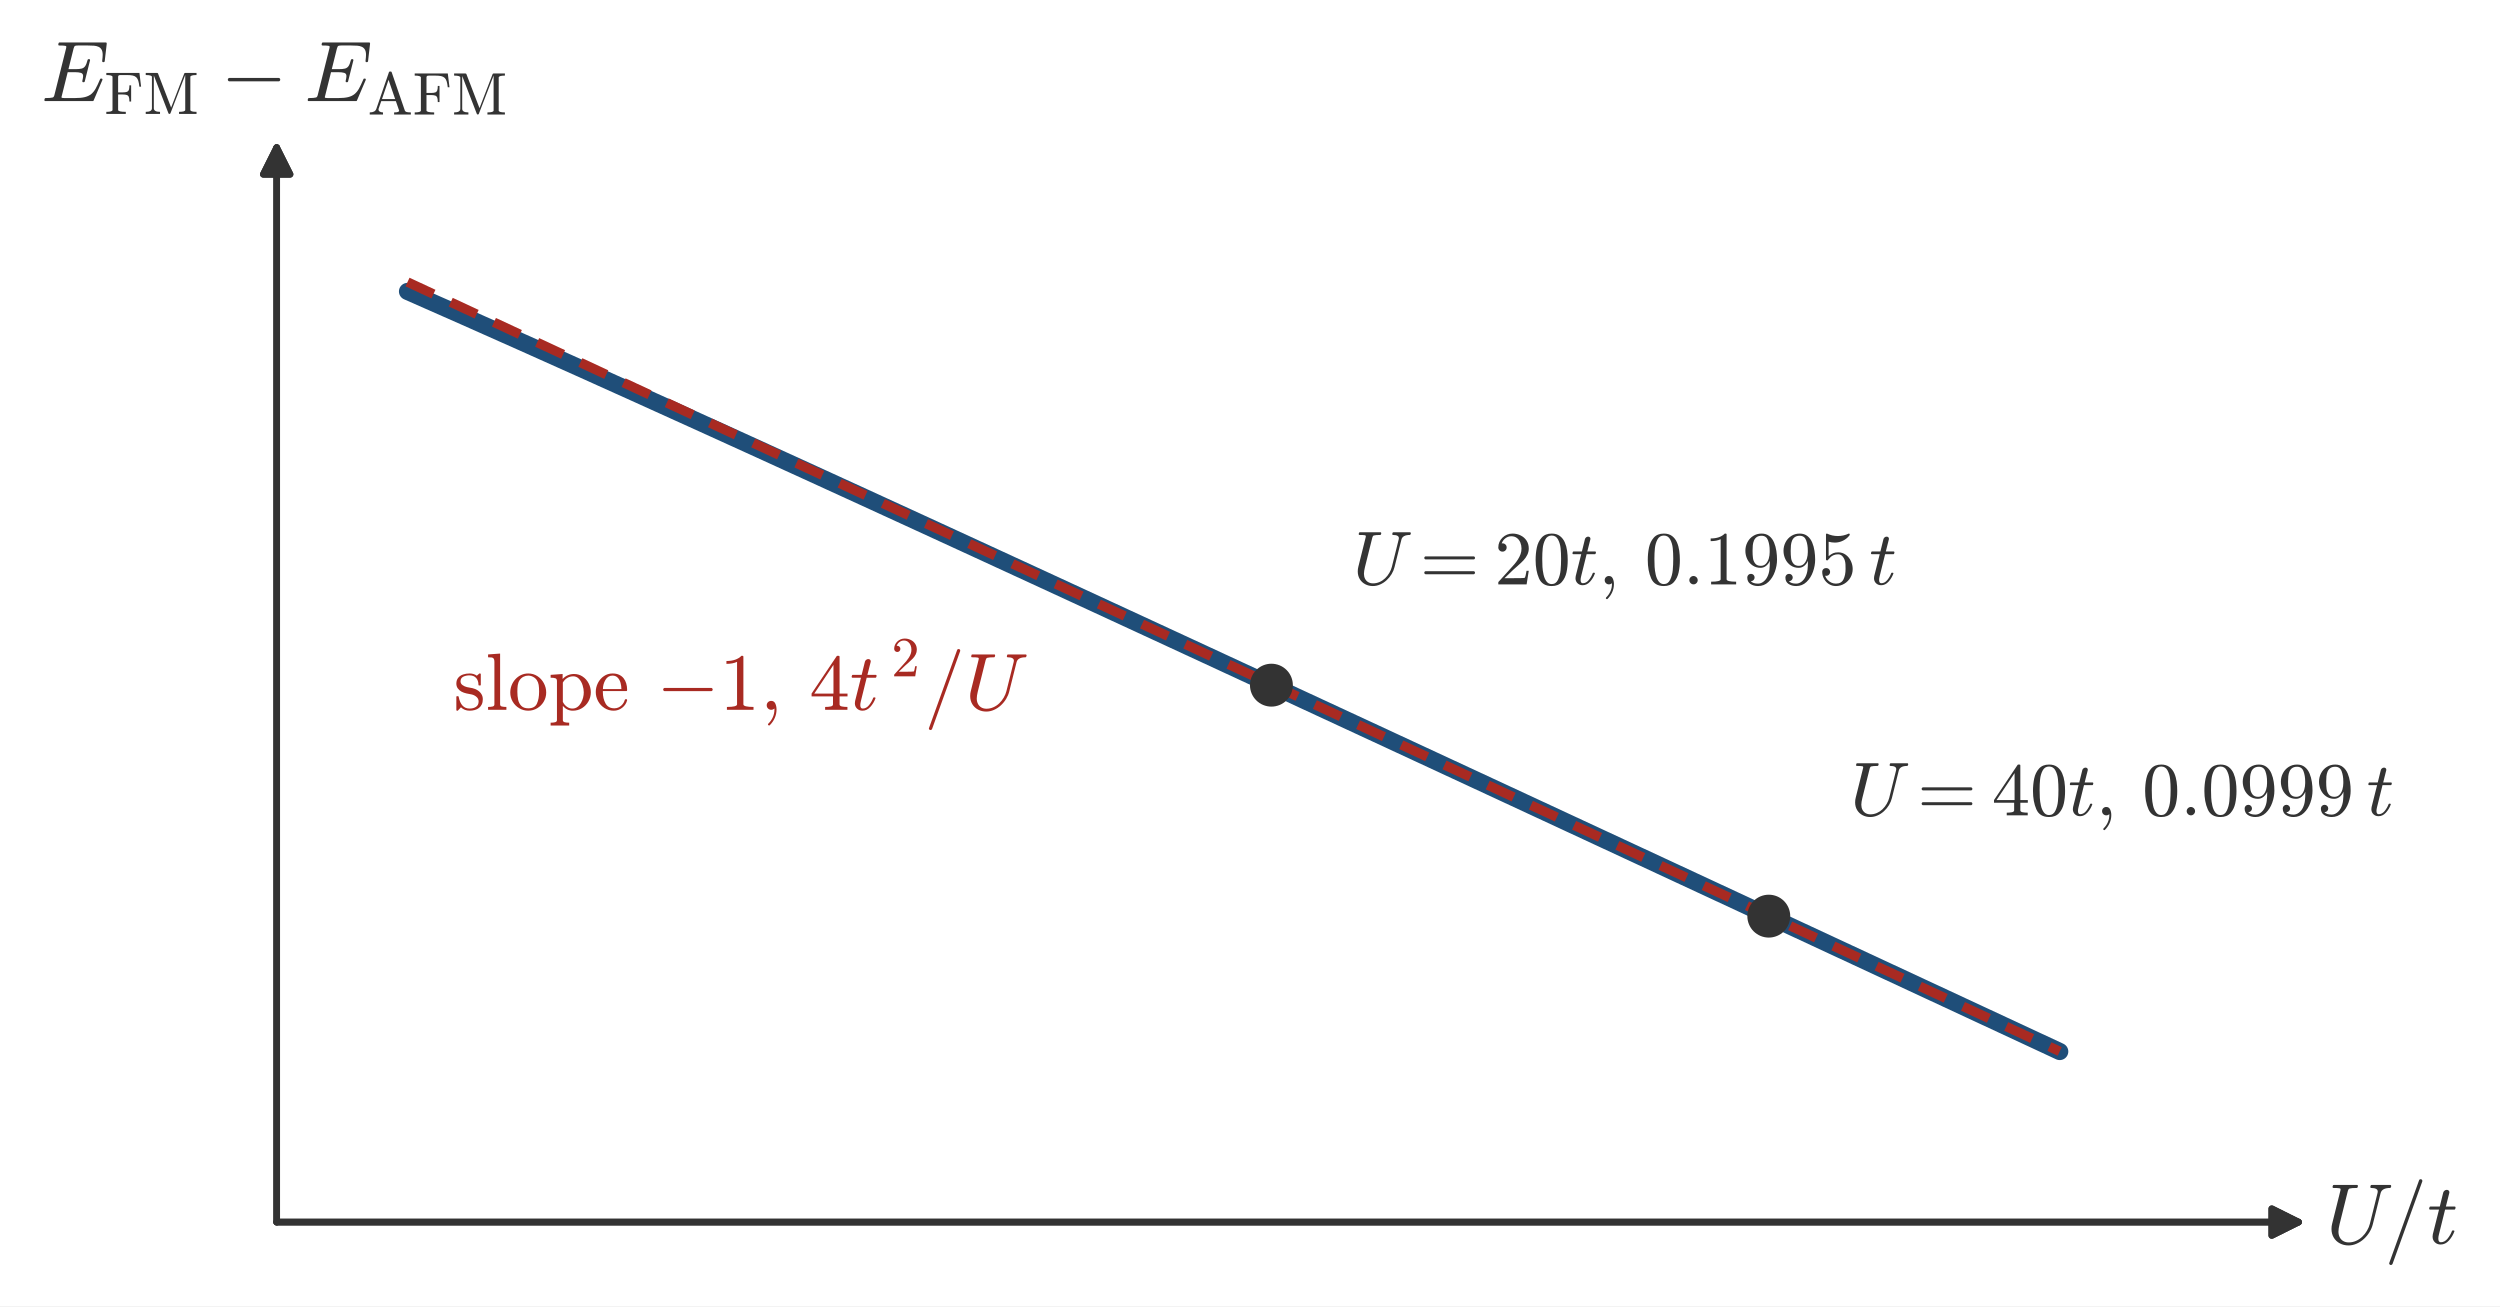
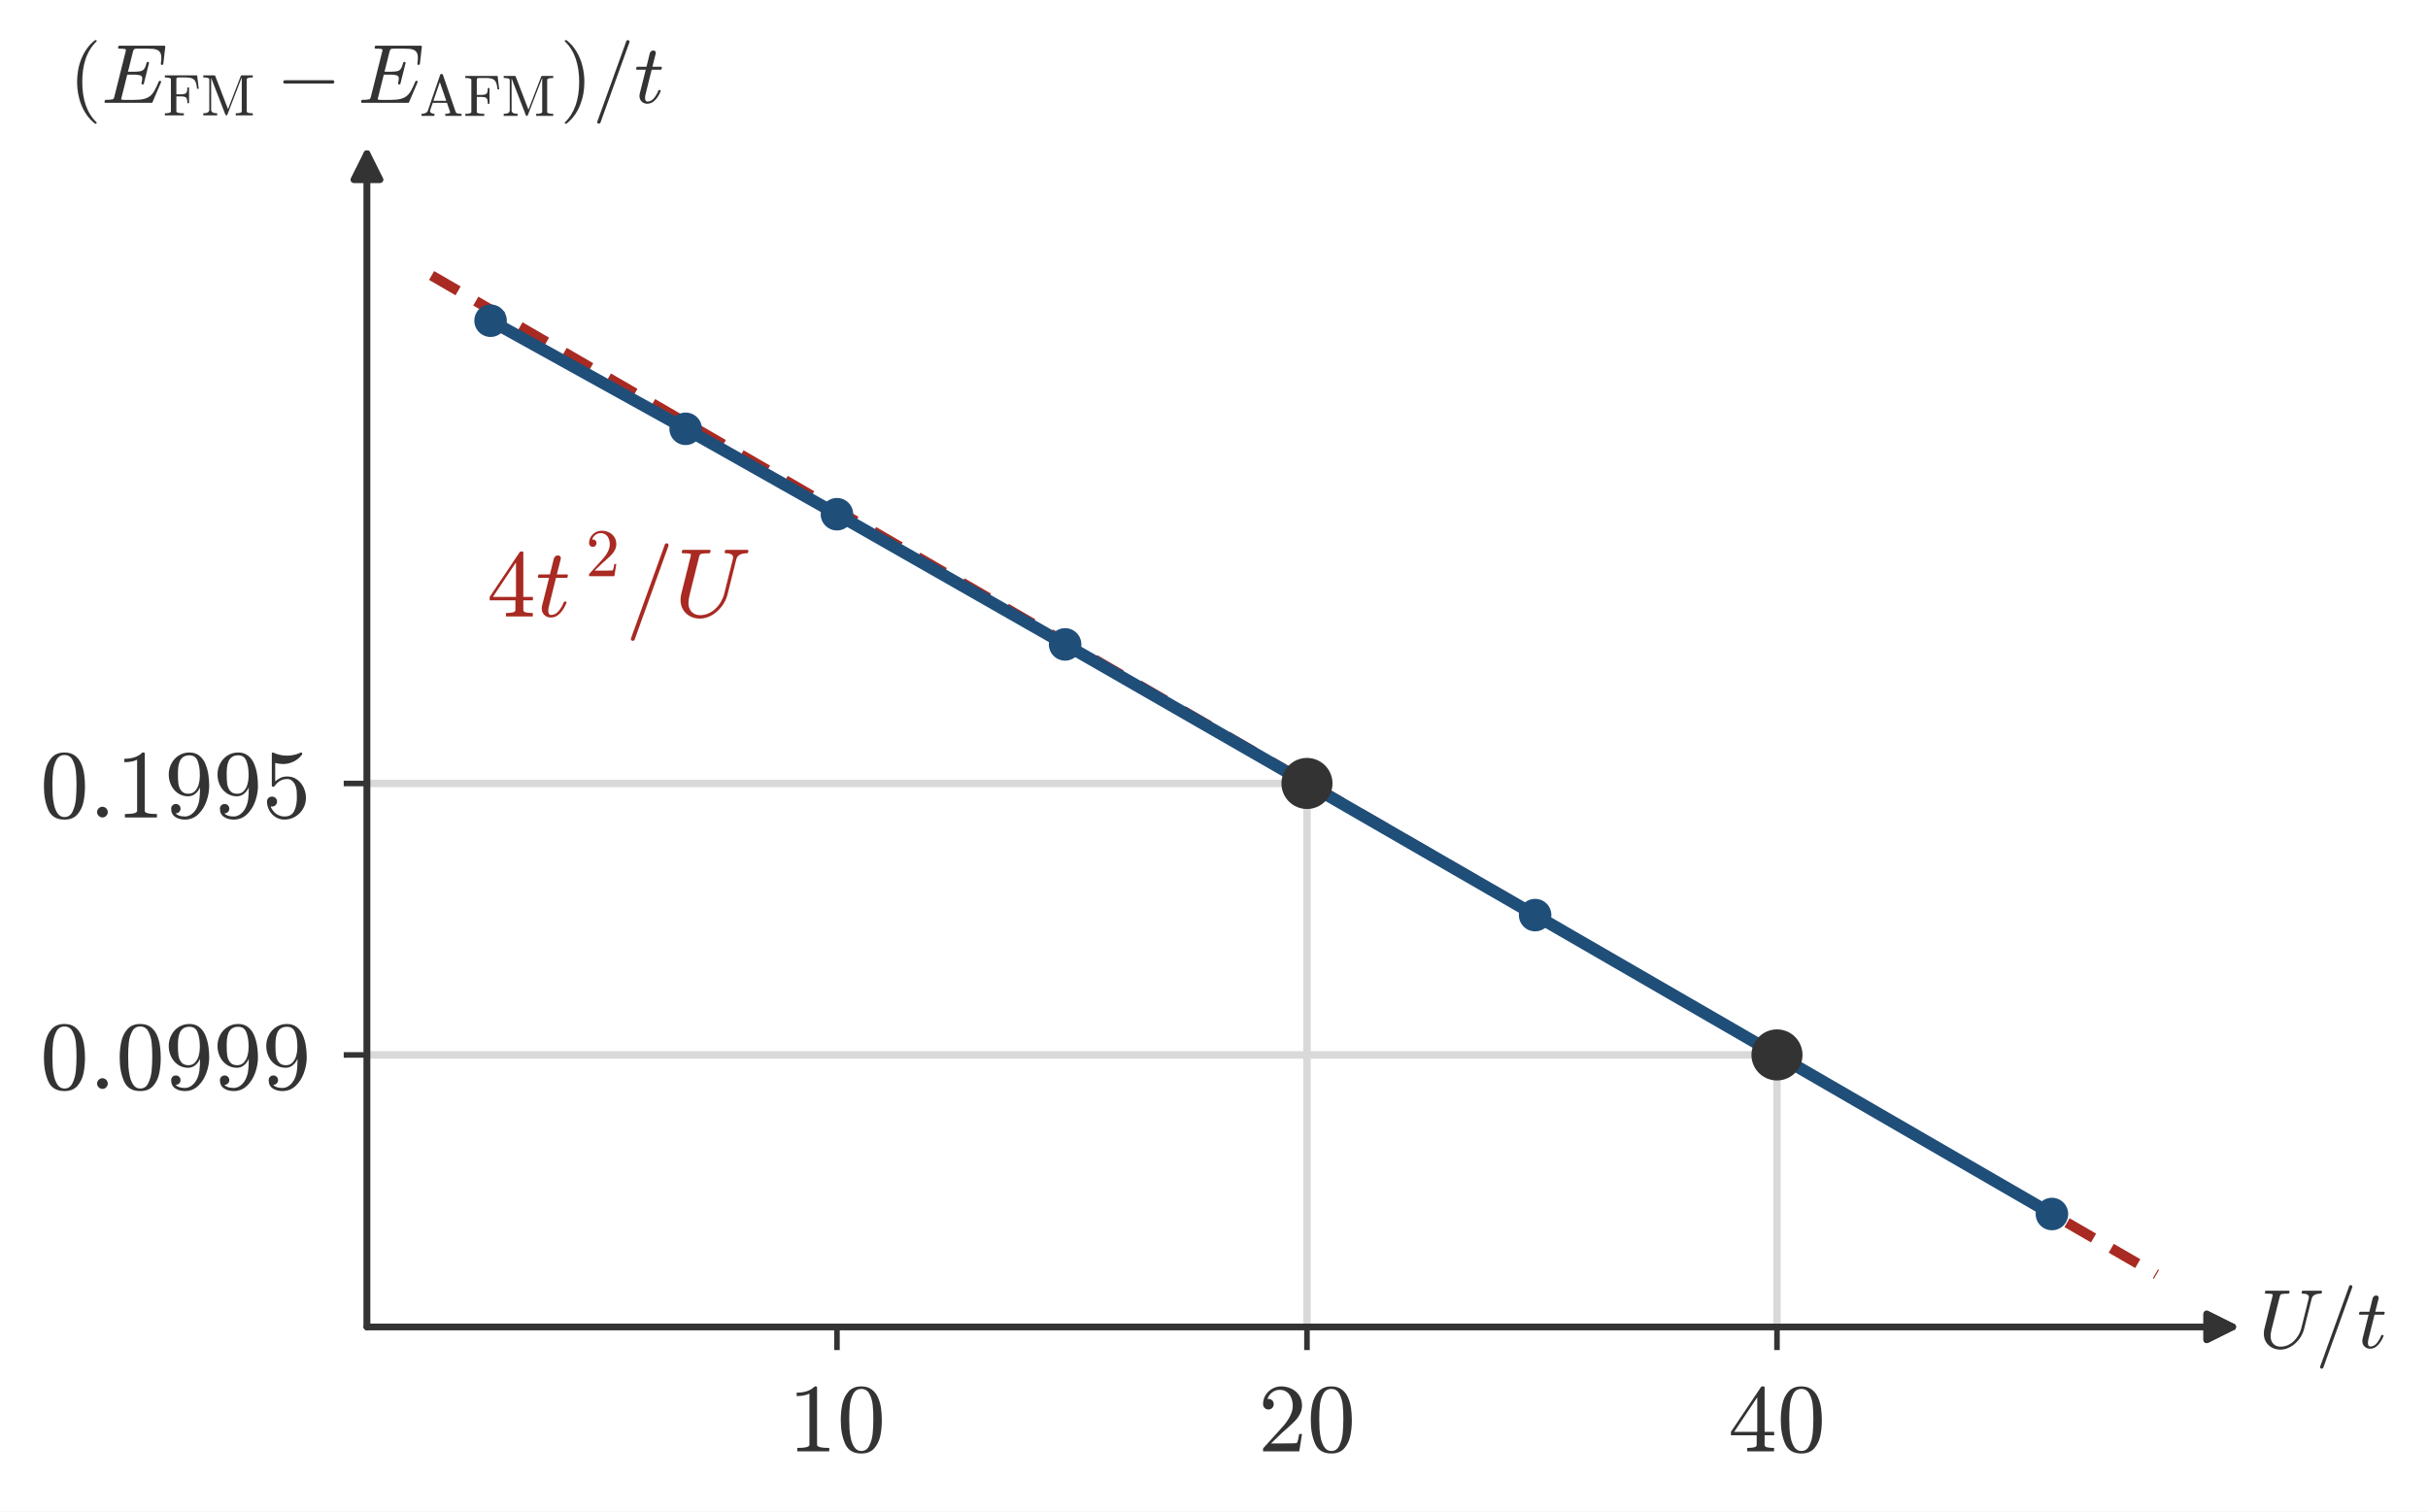
- <svg xmlns="http://www.w3.org/2000/svg" xmlns:xlink="http://www.w3.org/1999/xlink" width="262.257pt" height="137.022pt" viewBox="0 0 262.257 137.022" version="1.1">
+ <svg xmlns="http://www.w3.org/2000/svg" xmlns:xlink="http://www.w3.org/1999/xlink" width="261.428pt" height="162.771pt" viewBox="0 0 261.428 162.771" version="1.1">
  <defs>
    <style type="text/css">*{stroke-linejoin: round; stroke-linecap: butt}</style>
  </defs>
  <g id="figure_1">
    <g id="patch_1">
-       <path d="M 0 137.022  L 262.257 137.022  L 262.257 0  L 0 0  z " style="fill: #ffffff" />
+       <path d="M 0 162.771  L 261.428 162.771  L 261.428 -0  L 0 -0  z " style="fill: #ffffff" />
    </g>
    <g id="axes_1">
      <g id="patch_2">
-         <path d="M 29.025 128.202  L 237.726 128.202  L 237.726 19.068  L 29.025 19.068  z " style="fill: #ffffff" />
-       </g>
-       <g id="matplotlib.axis_1" />
-       <g id="matplotlib.axis_2" />
+         <path d="M 39.51 142.884  L 237.227 142.884  L 237.227 20.654  L 39.51 20.654  z " style="fill: #ffffff" />
+       </g>
      <g id="line2d_1">
-         <path d="M 42.749 30.573  L 48.726 33.21  L 54.702 35.869  L 60.679 38.546  L 66.655 41.239  L 72.632 43.946  L 78.609 46.663  L 84.585 49.391  L 90.562 52.126  L 96.539 54.869  L 102.515 57.618  L 108.492 60.371  L 114.468 63.129  L 120.445 65.891  L 126.422 68.656  L 132.398 71.424  L 138.375 74.194  L 144.352 76.965  L 150.328 79.739  L 156.305 82.514  L 162.281 85.29  L 168.258 88.067  L 174.235 90.845  L 180.211 93.624  L 186.188 96.403  L 192.165 99.183  L 198.141 101.963  L 204.118 104.744  L 210.094 107.525  L 216.071 110.307  " clip-path="url(#pe851c8d092)" style="fill: none; stroke: #1f4e79; stroke-width: 1.8; stroke-linecap: round" />
+         <path d="M 39.51 84.365  L 140.724 84.365  " clip-path="url(#p7334f994bd)" style="fill: none; stroke: #d9d9d9; stroke-width: 0.8; stroke-linecap: round" />
      </g>
      <g id="line2d_2">
-         <path d="M 42.749 29.587  L 48.726 32.37  L 54.702 35.154  L 60.679 37.937  L 66.655 40.72  L 72.632 43.503  L 78.609 46.286  L 84.585 49.069  L 90.562 51.852  L 96.539 54.635  L 102.515 57.418  L 108.492 60.201  L 114.468 62.984  L 120.445 65.767  L 126.422 68.551  L 132.398 71.334  L 138.375 74.117  L 144.352 76.9  L 150.328 79.683  L 156.305 82.466  L 162.281 85.249  L 168.258 88.032  L 174.235 90.815  L 180.211 93.598  L 186.188 96.381  L 192.165 99.164  L 198.141 101.948  L 204.118 104.731  L 210.094 107.514  L 216.071 110.297  " clip-path="url(#pe851c8d092)" style="fill: none; stroke-dasharray: 3,2; stroke-dashoffset: 0; stroke: #a82a22" />
+         <path d="M 140.724 142.884  L 140.724 84.365  " clip-path="url(#p7334f994bd)" style="fill: none; stroke: #d9d9d9; stroke-width: 0.8; stroke-linecap: round" />
+       </g>
+       <g id="line2d_3">
+         <path d="M 39.51 113.598  L 191.331 113.598  " clip-path="url(#p7334f994bd)" style="fill: none; stroke: #d9d9d9; stroke-width: 0.8; stroke-linecap: round" />
+       </g>
+       <g id="line2d_4">
+         <path d="M 191.331 142.884  L 191.331 113.598  " clip-path="url(#p7334f994bd)" style="fill: none; stroke: #d9d9d9; stroke-width: 0.8; stroke-linecap: round" />
+       </g>
+       <g id="matplotlib.axis_1">
+         <g id="xtick_1">
+           <g id="line2d_5">
+             <defs>
+               <path id="maeb34de381" d="M 0 0  L 0 2.5  " style="stroke: #333333; stroke-width: 0.6" />
+             </defs>
+             <g>
+               <use xlink:href="#maeb34de381" x="90.117" y="142.884" style="fill: #333333; stroke: #333333; stroke-width: 0.6" />
+             </g>
+           </g>
+           <g id="text_1">
+             <g style="fill: #333333" transform="translate(84.86713 156.287) scale(0.105 -0.105)">
+               <defs>
+                 <path id="Cmr10-64" d="M 594 0  L 594 225  Q 1394 225 1394 428  L 1394 3788  Q 1063 3628 556 3628  L 556 3853  Q 1341 3853 1741 4263  L 1831 4263  Q 1853 4263 1873 4245  Q 1894 4228 1894 4206  L 1894 428  Q 1894 225 2694 225  L 2694 0  L 594 0  z " transform="scale(0.015625)" />
+                 <path id="Cmr10-28" d="M 1600 -141  Q 816 -141 533 504  Q 250 1150 250 2041  Q 250 2597 351 3087  Q 453 3578 754 3920  Q 1056 4263 1600 4263  Q 2022 4263 2290 4056  Q 2559 3850 2700 3523  Q 2841 3197 2892 2823  Q 2944 2450 2944 2041  Q 2944 1491 2842 1011  Q 2741 531 2444 195  Q 2147 -141 1600 -141  z M 1600 25  Q 1956 25 2131 390  Q 2306 756 2347 1200  Q 2388 1644 2388 2144  Q 2388 2625 2347 3031  Q 2306 3438 2132 3767  Q 1959 4097 1600 4097  Q 1238 4097 1063 3765  Q 888 3434 847 3029  Q 806 2625 806 2144  Q 806 1788 823 1472  Q 841 1156 916 820  Q 991 484 1158 254  Q 1325 25 1600 25  z " transform="scale(0.015625)" />
+               </defs>
+               <use xlink:href="#Cmr10-64" />
+               <use xlink:href="#Cmr10-28" transform="translate(50 0)" />
+             </g>
+           </g>
+         </g>
+         <g id="xtick_2">
+           <g id="line2d_6">
+             <g>
+               <use xlink:href="#maeb34de381" x="140.724" y="142.884" style="fill: #333333; stroke: #333333; stroke-width: 0.6" />
+             </g>
+           </g>
+           <g id="text_2">
+             <g style="fill: #333333" transform="translate(135.4743 156.287) scale(0.105 -0.105)">
+               <defs>
+                 <path id="Cmr10-31" d="M 319 0  L 319 172  Q 319 188 331 206  L 1325 1306  Q 1550 1550 1690 1715  Q 1831 1881 1968 2097  Q 2106 2313 2186 2536  Q 2266 2759 2266 3009  Q 2266 3272 2169 3511  Q 2072 3750 1880 3894  Q 1688 4038 1416 4038  Q 1138 4038 916 3870  Q 694 3703 603 3438  Q 628 3444 672 3444  Q 816 3444 917 3347  Q 1019 3250 1019 3097  Q 1019 2950 917 2848  Q 816 2747 672 2747  Q 522 2747 420 2851  Q 319 2956 319 3097  Q 319 3338 409 3548  Q 500 3759 670 3923  Q 841 4088 1055 4175  Q 1269 4263 1509 4263  Q 1875 4263 2190 4108  Q 2506 3953 2690 3670  Q 2875 3388 2875 3009  Q 2875 2731 2753 2481  Q 2631 2231 2440 2026  Q 2250 1822 1953 1562  Q 1656 1303 1563 1216  L 838 519  L 1453 519  Q 1906 519 2211 526  Q 2516 534 2534 550  Q 2609 631 2688 1141  L 2875 1141  L 2694 0  L 319 0  z " transform="scale(0.015625)" />
+               </defs>
+               <use xlink:href="#Cmr10-31" />
+               <use xlink:href="#Cmr10-28" transform="translate(50 0)" />
+             </g>
+           </g>
+         </g>
+         <g id="xtick_3">
+           <g id="line2d_7">
+             <g>
+               <use xlink:href="#maeb34de381" x="191.331" y="142.884" style="fill: #333333; stroke: #333333; stroke-width: 0.6" />
+             </g>
+           </g>
+           <g id="text_3">
+             <g style="fill: #333333" transform="translate(186.0814 156.287) scale(0.105 -0.105)">
+               <defs>
+                 <path id="Cmr10-3b" d="M 178 1056  L 178 1281  L 2156 4231  Q 2178 4263 2222 4263  L 2316 4263  Q 2388 4263 2388 4191  L 2388 1281  L 3016 1281  L 3016 1056  L 2388 1056  L 2388 428  Q 2388 297 2575 261  Q 2763 225 3009 225  L 3009 0  L 1247 0  L 1247 225  Q 1494 225 1681 261  Q 1869 297 1869 428  L 1869 1056  L 178 1056  z M 391 1281  L 1906 1281  L 1906 3547  L 391 1281  z " transform="scale(0.015625)" />
+               </defs>
+               <use xlink:href="#Cmr10-3b" />
+               <use xlink:href="#Cmr10-28" transform="translate(50 0)" />
+             </g>
+           </g>
+         </g>
+       </g>
+       <g id="matplotlib.axis_2">
+         <g id="ytick_1">
+           <g id="line2d_8">
+             <defs>
+               <path id="m159ef64ad0" d="M 0 0  L -2.5 0  " style="stroke: #333333; stroke-width: 0.6" />
+             </defs>
+             <g>
+               <use xlink:href="#m159ef64ad0" x="39.51" y="113.598" style="fill: #333333; stroke: #333333; stroke-width: 0.6" />
+             </g>
+           </g>
+           <g id="text_4">
+             <g style="fill: #333333" transform="translate(4.32 117.2996) scale(0.105 -0.105)">
+               <defs>
+                 <path id="Cmmi10-33" d="M 538 353  Q 538 497 644 600  Q 750 703 891 703  Q 978 703 1062 656  Q 1147 609 1194 525  Q 1241 441 1241 353  Q 1241 213 1137 106  Q 1034 0 891 0  Q 750 0 644 106  Q 538 213 538 353  z " transform="scale(0.015625)" />
+                 <path id="Cmr10-16" d="M 722 269  Q 897 63 1331 63  Q 1575 63 1786 228  Q 1997 394 2113 634  Q 2247 906 2284 1214  Q 2322 1522 2322 1978  Q 2213 1719 2008 1553  Q 1803 1388 1538 1388  Q 1166 1388 873 1589  Q 581 1791 425 2120  Q 269 2450 269 2822  Q 269 3206 444 3539  Q 619 3872 928 4067  Q 1238 4263 1631 4263  Q 2019 4263 2280 4052  Q 2541 3841 2678 3508  Q 2816 3175 2870 2803  Q 2925 2431 2925 2069  Q 2925 1575 2744 1061  Q 2563 547 2202 203  Q 1841 -141 1331 -141  Q 953 -141 690 37  Q 428 216 428 575  Q 428 706 517 795  Q 606 884 738 884  Q 866 884 955 795  Q 1044 706 1044 575  Q 1044 450 953 359  Q 863 269 738 269  L 722 269  z M 1563 1556  Q 1825 1556 1992 1732  Q 2159 1909 2234 2171  Q 2309 2434 2309 2694  L 2309 2816  L 2309 2841  Q 2309 3322 2168 3700  Q 2028 4078 1631 4078  Q 1378 4078 1220 3967  Q 1063 3856 988 3672  Q 913 3488 892 3278  Q 872 3069 872 2822  Q 872 2459 906 2203  Q 941 1947 1094 1751  Q 1247 1556 1563 1556  z " transform="scale(0.015625)" />
+               </defs>
+               <use xlink:href="#Cmr10-28" transform="translate(0 0.390625)" />
+               <use xlink:href="#Cmmi10-33" transform="translate(50 0.390625)" />
+               <use xlink:href="#Cmr10-28" transform="translate(77.68555 0.390625)" />
+               <use xlink:href="#Cmr10-16" transform="translate(127.6855 0.390625)" />
+               <use xlink:href="#Cmr10-16" transform="translate(177.6855 0.390625)" />
+               <use xlink:href="#Cmr10-16" transform="translate(227.6855 0.390625)" />
+             </g>
+           </g>
+         </g>
+         <g id="ytick_2">
+           <g id="line2d_9">
+             <g>
+               <use xlink:href="#m159ef64ad0" x="39.51" y="84.365" style="fill: #333333; stroke: #333333; stroke-width: 0.6" />
+             </g>
+           </g>
+           <g id="text_5">
+             <g style="fill: #333333" transform="translate(4.32 88.06679) scale(0.105 -0.105)">
+               <defs>
+                 <path id="Cmr10-78" d="M 556 728  Q 622 541 758 387  Q 894 234 1080 148  Q 1266 63 1466 63  Q 1928 63 2103 422  Q 2278 781 2278 1294  Q 2278 1516 2270 1667  Q 2263 1819 2228 1959  Q 2169 2184 2020 2353  Q 1872 2522 1656 2522  Q 1441 2522 1286 2456  Q 1131 2391 1034 2303  Q 938 2216 863 2119  Q 788 2022 769 2016  L 697 2016  Q 681 2016 657 2036  Q 634 2056 634 2075  L 634 4213  Q 634 4228 654 4245  Q 675 4263 697 4263  L 716 4263  Q 1147 4056 1631 4056  Q 2106 4056 2547 4263  L 2566 4263  Q 2588 4263 2606 4247  Q 2625 4231 2625 4213  L 2625 4153  Q 2625 4122 2613 4122  Q 2394 3831 2064 3668  Q 1734 3506 1381 3506  Q 1125 3506 856 3578  L 856 2369  Q 1069 2541 1236 2614  Q 1403 2688 1663 2688  Q 2016 2688 2295 2484  Q 2575 2281 2725 1954  Q 2875 1628 2875 1288  Q 2875 903 2686 575  Q 2497 247 2172 53  Q 1847 -141 1466 -141  Q 1150 -141 886 21  Q 622 184 470 459  Q 319 734 319 1044  Q 319 1188 412 1278  Q 506 1369 647 1369  Q 788 1369 883 1276  Q 978 1184 978 1044  Q 978 906 883 811  Q 788 716 647 716  Q 625 716 597 720  Q 569 725 556 728  z " transform="scale(0.015625)" />
+               </defs>
+               <use xlink:href="#Cmr10-28" transform="translate(0 0.390625)" />
+               <use xlink:href="#Cmmi10-33" transform="translate(50 0.390625)" />
+               <use xlink:href="#Cmr10-64" transform="translate(77.68555 0.390625)" />
+               <use xlink:href="#Cmr10-16" transform="translate(127.6855 0.390625)" />
+               <use xlink:href="#Cmr10-16" transform="translate(177.6855 0.390625)" />
+               <use xlink:href="#Cmr10-78" transform="translate(227.6855 0.390625)" />
+             </g>
+           </g>
+         </g>
+       </g>
+       <g id="line2d_10">
+         <path d="M 46.469 29.665  L 48.345 30.752  L 50.221 31.838  L 52.097 32.925  L 53.973 34.012  L 55.848 35.098  L 57.724 36.185  L 59.6 37.271  L 61.476 38.358  L 63.352 39.444  L 65.228 40.531  L 67.104 41.618  L 68.98 42.704  L 70.856 43.791  L 72.732 44.877  L 74.608 45.964  L 76.484 47.051  L 78.36 48.137  L 80.236 49.224  L 82.112 50.31  L 83.988 51.397  L 85.864 52.483  L 87.74 53.57  L 89.616 54.657  L 91.492 55.743  L 93.368 56.83  L 95.244 57.916  L 97.12 59.003  L 98.996 60.09  L 100.872 61.176  L 102.748 62.263  L 104.624 63.349  L 106.5 64.436  L 108.376 65.522  L 110.252 66.609  L 112.127 67.696  L 114.003 68.782  L 115.879 69.869  L 117.755 70.955  L 119.631 72.042  L 121.507 73.129  L 123.383 74.215  L 125.259 75.302  L 127.135 76.388  L 129.011 77.475  L 130.887 78.561  L 132.763 79.648  L 134.639 80.735  L 136.515 81.821  L 138.391 82.908  L 140.267 83.994  L 142.143 85.081  L 144.019 86.167  L 145.895 87.254  L 147.771 88.341  L 149.647 89.427  L 151.523 90.514  L 153.399 91.6  L 155.275 92.687  L 157.151 93.774  L 159.027 94.86  L 160.903 95.947  L 162.779 97.033  L 164.655 98.12  L 166.531 99.206  L 168.406 100.293  L 170.282 101.38  L 172.158 102.466  L 174.034 103.553  L 175.91 104.639  L 177.786 105.726  L 179.662 106.813  L 181.538 107.899  L 183.414 108.986  L 185.29 110.072  L 187.166 111.159  L 189.042 112.245  L 190.918 113.332  L 192.794 114.419  L 194.67 115.505  L 196.546 116.592  L 198.422 117.678  L 200.298 118.765  L 202.174 119.852  L 204.05 120.938  L 205.926 122.025  L 207.802 123.111  L 209.678 124.198  L 211.554 125.284  L 213.43 126.371  L 215.306 127.458  L 217.182 128.544  L 219.058 129.631  L 220.934 130.717  L 222.809 131.804  L 224.685 132.891  L 226.561 133.977  L 228.437 135.064  L 230.313 136.15  L 232.189 137.237  " clip-path="url(#p7334f994bd)" style="fill: none; stroke-dasharray: 3.3,2.2; stroke-dashoffset: 0; stroke: #a82a22; stroke-width: 1.1" />
+       </g>
+       <g id="line2d_11">
+         <path d="M 52.821 34.534  L 73.825 46.176  L 90.117 55.372  L 114.683 69.392  L 140.724 84.365  L 165.29 98.542  L 191.331 113.598  L 220.935 130.73  " clip-path="url(#p7334f994bd)" style="fill: none; stroke: #1f4e79; stroke-width: 1.3; stroke-linecap: round" />
+       </g>
+       <g id="line2d_12">
+         <defs>
+           <path id="maf2430b19f" d="M 0 1.75  C 0.464 1.75 0.909 1.566 1.237 1.237  C 1.566 0.909 1.75 0.464 1.75 0  C 1.75 -0.464 1.566 -0.909 1.237 -1.237  C 0.909 -1.566 0.464 -1.75 0 -1.75  C -0.464 -1.75 -0.909 -1.566 -1.237 -1.237  C -1.566 -0.909 -1.75 -0.464 -1.75 0  C -1.75 0.464 -1.566 0.909 -1.237 1.237  C -0.909 1.566 -0.464 1.75 0 1.75  z " />
+         </defs>
+         <g clip-path="url(#p7334f994bd)">
+           <use xlink:href="#maf2430b19f" x="52.821" y="34.534" style="fill: #1f4e79" />
+           <use xlink:href="#maf2430b19f" x="73.825" y="46.176" style="fill: #1f4e79" />
+           <use xlink:href="#maf2430b19f" x="90.117" y="55.372" style="fill: #1f4e79" />
+           <use xlink:href="#maf2430b19f" x="114.683" y="69.392" style="fill: #1f4e79" />
+           <use xlink:href="#maf2430b19f" x="140.724" y="84.365" style="fill: #1f4e79" />
+           <use xlink:href="#maf2430b19f" x="165.29" y="98.542" style="fill: #1f4e79" />
+           <use xlink:href="#maf2430b19f" x="191.331" y="113.598" style="fill: #1f4e79" />
+           <use xlink:href="#maf2430b19f" x="220.935" y="130.73" style="fill: #1f4e79" />
+         </g>
      </g>
      <g id="patch_3">
-         <path d="M 29.025 128.202  Q 135.462 128.202 241.117 128.202  " style="fill: none; stroke: #333333; stroke-width: 0.7; stroke-linecap: round" />
-         <path d="M 238.317 126.802  L 241.117 128.202  L 238.317 129.602  z " style="fill: #333333; stroke: #333333; stroke-width: 0.7; stroke-linecap: round" />
+         <path d="M 39.51 142.884  Q 140.345 142.884 240.398 142.884  " style="fill: none; stroke: #333333; stroke-width: 0.7; stroke-linecap: round" />
+         <path d="M 237.598 141.484  L 240.398 142.884  L 237.598 144.284  z " style="fill: #333333; stroke: #333333; stroke-width: 0.7; stroke-linecap: round" />
      </g>
      <g id="patch_4">
-         <path d="M 29.025 128.202  Q 29.025 71.452 29.025 15.485  " style="fill: none; stroke: #333333; stroke-width: 0.7; stroke-linecap: round" />
-         <path d="M 27.625 18.285  L 29.025 15.485  L 30.425 18.285  z " style="fill: #333333; stroke: #333333; stroke-width: 0.7; stroke-linecap: round" />
-       </g>
-       <g id="text_1">
-         <g style="fill: #333333" transform="translate(141.906 61.3572) scale(0.08 -0.08)">
+         <path d="M 39.51 142.884  Q 39.51 79.324 39.51 16.547  " style="fill: none; stroke: #333333; stroke-width: 0.7; stroke-linecap: round" />
+         <path d="M 38.11 19.347  L 39.51 16.547  L 40.91 19.347  z " style="fill: #333333; stroke: #333333; stroke-width: 0.7; stroke-linecap: round" />
+       </g>
+       <g id="text_6">
+         <g style="fill: #a82a22" transform="translate(52.43033 66.38959) scale(0.105 -0.105)">
          <defs>
+             <path id="Cmmi10-30" d="M 397 519  Q 397 613 416 697  L 878 2534  L 206 2534  Q 141 2534 141 2619  Q 166 2759 225 2759  L 934 2759  L 1191 3803  Q 1216 3888 1291 3947  Q 1366 4006 1459 4006  Q 1541 4006 1595 3957  Q 1650 3909 1650 3828  Q 1650 3809 1648 3798  Q 1647 3788 1644 3775  L 1388 2759  L 2047 2759  Q 2113 2759 2113 2675  Q 2109 2659 2100 2621  Q 2091 2584 2075 2559  Q 2059 2534 2028 2534  L 1331 2534  L 872 684  Q 825 503 825 372  Q 825 97 1013 97  Q 1294 97 1511 361  Q 1728 625 1844 941  Q 1869 978 1894 978  L 1972 978  Q 1997 978 2012 961  Q 2028 944 2028 922  Q 2028 909 2022 903  Q 1881 516 1612 222  Q 1344 -72 997 -72  Q 744 -72 570 93  Q 397 259 397 519  z " transform="scale(0.015625)" />
+             <path id="Cmmi10-62" d="M 359 -1472  Q 359 -1453 366 -1447  L 2591 4722  Q 2603 4759 2634 4779  Q 2666 4800 2706 4800  Q 2763 4800 2798 4765  Q 2834 4731 2834 4672  L 2834 4647  L 609 -1522  Q 572 -1600 488 -1600  Q 434 -1600 396 -1562  Q 359 -1525 359 -1472  z " transform="scale(0.015625)" />
            <path id="Cmmi10-4a" d="M 941 891  Q 941 656 1033 472  Q 1125 288 1300 186  Q 1475 84 1709 84  Q 1984 84 2245 196  Q 2506 309 2715 509  Q 2925 709 3073 965  Q 3222 1222 3284 1472  L 3859 3781  Q 3872 3850 3872 3878  Q 3872 4147 3378 4147  Q 3316 4147 3316 4231  Q 3338 4313 3350 4342  Q 3363 4372 3425 4372  L 4813 4372  Q 4841 4372 4859 4344  Q 4878 4316 4878 4288  Q 4878 4284 4865 4239  Q 4853 4194 4836 4170  Q 4819 4147 4794 4147  Q 4181 4147 4084 3756  L 3506 1447  Q 3434 1147 3264 864  Q 3094 581 2845 351  Q 2597 122 2298 -9  Q 2000 -141 1691 -141  Q 1338 -141 1045 14  Q 753 169 587 447  Q 422 725 422 1088  Q 422 1297 469 1472  L 1088 3956  Q 1100 4019 1100 4044  Q 1100 4113 1025 4122  Q 903 4147 563 4147  Q 500 4147 500 4231  Q 522 4313 534 4342  Q 547 4372 609 4372  L 2328 4372  Q 2394 4372 2394 4288  Q 2391 4272 2381 4234  Q 2372 4197 2356 4172  Q 2341 4147 2309 4147  Q 1919 4147 1766 4103  Q 1681 4072 1644 3928  L 1025 1447  Q 941 1109 941 891  z " transform="scale(0.015625)" />
-             <path id="Cmr10-29" d="M 481 850  Q 428 850 393 890  Q 359 931 359 978  Q 359 1031 393 1068  Q 428 1106 481 1106  L 4500 1106  Q 4547 1106 4581 1068  Q 4616 1031 4616 978  Q 4616 931 4581 890  Q 4547 850 4500 850  L 481 850  z M 481 2094  Q 428 2094 393 2131  Q 359 2169 359 2222  Q 359 2269 393 2309  Q 428 2350 481 2350  L 4500 2350  Q 4547 2350 4581 2309  Q 4616 2269 4616 2222  Q 4616 2169 4581 2131  Q 4547 2094 4500 2094  L 481 2094  z " transform="scale(0.015625)" />
-             <path id="Cmr10-31" d="M 319 0  L 319 172  Q 319 188 331 206  L 1325 1306  Q 1550 1550 1690 1715  Q 1831 1881 1968 2097  Q 2106 2313 2186 2536  Q 2266 2759 2266 3009  Q 2266 3272 2169 3511  Q 2072 3750 1880 3894  Q 1688 4038 1416 4038  Q 1138 4038 916 3870  Q 694 3703 603 3438  Q 628 3444 672 3444  Q 816 3444 917 3347  Q 1019 3250 1019 3097  Q 1019 2950 917 2848  Q 816 2747 672 2747  Q 522 2747 420 2851  Q 319 2956 319 3097  Q 319 3338 409 3548  Q 500 3759 670 3923  Q 841 4088 1055 4175  Q 1269 4263 1509 4263  Q 1875 4263 2190 4108  Q 2506 3953 2690 3670  Q 2875 3388 2875 3009  Q 2875 2731 2753 2481  Q 2631 2231 2440 2026  Q 2250 1822 1953 1562  Q 1656 1303 1563 1216  L 838 519  L 1453 519  Q 1906 519 2211 526  Q 2516 534 2534 550  Q 2609 631 2688 1141  L 2875 1141  L 2694 0  L 319 0  z " transform="scale(0.015625)" />
-             <path id="Cmr10-28" d="M 1600 -141  Q 816 -141 533 504  Q 250 1150 250 2041  Q 250 2597 351 3087  Q 453 3578 754 3920  Q 1056 4263 1600 4263  Q 2022 4263 2290 4056  Q 2559 3850 2700 3523  Q 2841 3197 2892 2823  Q 2944 2450 2944 2041  Q 2944 1491 2842 1011  Q 2741 531 2444 195  Q 2147 -141 1600 -141  z M 1600 25  Q 1956 25 2131 390  Q 2306 756 2347 1200  Q 2388 1644 2388 2144  Q 2388 2625 2347 3031  Q 2306 3438 2132 3767  Q 1959 4097 1600 4097  Q 1238 4097 1063 3765  Q 888 3434 847 3029  Q 806 2625 806 2144  Q 806 1788 823 1472  Q 841 1156 916 820  Q 991 484 1158 254  Q 1325 25 1600 25  z " transform="scale(0.015625)" />
-             <path id="Cmmi10-30" d="M 397 519  Q 397 613 416 697  L 878 2534  L 206 2534  Q 141 2534 141 2619  Q 166 2759 225 2759  L 934 2759  L 1191 3803  Q 1216 3888 1291 3947  Q 1366 4006 1459 4006  Q 1541 4006 1595 3957  Q 1650 3909 1650 3828  Q 1650 3809 1648 3798  Q 1647 3788 1644 3775  L 1388 2759  L 2047 2759  Q 2113 2759 2113 2675  Q 2109 2659 2100 2621  Q 2091 2584 2075 2559  Q 2059 2534 2028 2534  L 1331 2534  L 872 684  Q 825 503 825 372  Q 825 97 1013 97  Q 1294 97 1511 361  Q 1728 625 1844 941  Q 1869 978 1894 978  L 1972 978  Q 1997 978 2012 961  Q 2028 944 2028 922  Q 2028 909 2022 903  Q 1881 516 1612 222  Q 1344 -72 997 -72  Q 744 -72 570 93  Q 397 259 397 519  z " transform="scale(0.015625)" />
-             <path id="Cmr10-15" d="M 634 -1153  Q 634 -1125 659 -1100  Q 891 -878 1019 -587  Q 1147 -297 1147 25  L 1147 103  Q 1044 0 891 0  Q 744 0 641 103  Q 538 206 538 353  Q 538 503 641 603  Q 744 703 891 703  Q 1119 703 1216 492  Q 1313 281 1313 25  Q 1313 -331 1170 -651  Q 1028 -972 769 -1228  Q 744 -1241 728 -1241  Q 697 -1241 665 -1212  Q 634 -1184 634 -1153  z " transform="scale(0.015625)" />
-             <path id="Cmr10-53" transform="scale(0.015625)" />
-             <path id="Cmmi10-33" d="M 538 353  Q 538 497 644 600  Q 750 703 891 703  Q 978 703 1062 656  Q 1147 609 1194 525  Q 1241 441 1241 353  Q 1241 213 1137 106  Q 1034 0 891 0  Q 750 0 644 106  Q 538 213 538 353  z " transform="scale(0.015625)" />
-             <path id="Cmr10-64" d="M 594 0  L 594 225  Q 1394 225 1394 428  L 1394 3788  Q 1063 3628 556 3628  L 556 3853  Q 1341 3853 1741 4263  L 1831 4263  Q 1853 4263 1873 4245  Q 1894 4228 1894 4206  L 1894 428  Q 1894 225 2694 225  L 2694 0  L 594 0  z " transform="scale(0.015625)" />
-             <path id="Cmr10-16" d="M 722 269  Q 897 63 1331 63  Q 1575 63 1786 228  Q 1997 394 2113 634  Q 2247 906 2284 1214  Q 2322 1522 2322 1978  Q 2213 1719 2008 1553  Q 1803 1388 1538 1388  Q 1166 1388 873 1589  Q 581 1791 425 2120  Q 269 2450 269 2822  Q 269 3206 444 3539  Q 619 3872 928 4067  Q 1238 4263 1631 4263  Q 2019 4263 2280 4052  Q 2541 3841 2678 3508  Q 2816 3175 2870 2803  Q 2925 2431 2925 2069  Q 2925 1575 2744 1061  Q 2563 547 2202 203  Q 1841 -141 1331 -141  Q 953 -141 690 37  Q 428 216 428 575  Q 428 706 517 795  Q 606 884 738 884  Q 866 884 955 795  Q 1044 706 1044 575  Q 1044 450 953 359  Q 863 269 738 269  L 722 269  z M 1563 1556  Q 1825 1556 1992 1732  Q 2159 1909 2234 2171  Q 2309 2434 2309 2694  L 2309 2816  L 2309 2841  Q 2309 3322 2168 3700  Q 2028 4078 1631 4078  Q 1378 4078 1220 3967  Q 1063 3856 988 3672  Q 913 3488 892 3278  Q 872 3069 872 2822  Q 872 2459 906 2203  Q 941 1947 1094 1751  Q 1247 1556 1563 1556  z " transform="scale(0.015625)" />
-             <path id="Cmr10-78" d="M 556 728  Q 622 541 758 387  Q 894 234 1080 148  Q 1266 63 1466 63  Q 1928 63 2103 422  Q 2278 781 2278 1294  Q 2278 1516 2270 1667  Q 2263 1819 2228 1959  Q 2169 2184 2020 2353  Q 1872 2522 1656 2522  Q 1441 2522 1286 2456  Q 1131 2391 1034 2303  Q 938 2216 863 2119  Q 788 2022 769 2016  L 697 2016  Q 681 2016 657 2036  Q 634 2056 634 2075  L 634 4213  Q 634 4228 654 4245  Q 675 4263 697 4263  L 716 4263  Q 1147 4056 1631 4056  Q 2106 4056 2547 4263  L 2566 4263  Q 2588 4263 2606 4247  Q 2625 4231 2625 4213  L 2625 4153  Q 2625 4122 2613 4122  Q 2394 3831 2064 3668  Q 1734 3506 1381 3506  Q 1125 3506 856 3578  L 856 2369  Q 1069 2541 1236 2614  Q 1403 2688 1663 2688  Q 2016 2688 2295 2484  Q 2575 2281 2725 1954  Q 2875 1628 2875 1288  Q 2875 903 2686 575  Q 2497 247 2172 53  Q 1847 -141 1466 -141  Q 1150 -141 886 21  Q 622 184 470 459  Q 319 734 319 1044  Q 319 1188 412 1278  Q 506 1369 647 1369  Q 788 1369 883 1276  Q 978 1184 978 1044  Q 978 906 883 811  Q 788 716 647 716  Q 625 716 597 720  Q 569 725 556 728  z " transform="scale(0.015625)" />
          </defs>
-           <use xlink:href="#Cmmi10-4a" transform="translate(0 0.6875)" />
-           <use xlink:href="#Cmr10-29" transform="translate(88.21295 0.6875)" />
-           <use xlink:href="#Cmr10-31" transform="translate(185.8986 0.6875)" />
-           <use xlink:href="#Cmr10-28" transform="translate(235.8986 0.6875)" />
-           <use xlink:href="#Cmmi10-30" transform="translate(285.8986 0.6875)" />
-           <use xlink:href="#Cmr10-15" transform="translate(321.9825 0.6875)" />
-           <use xlink:href="#Cmr10-53" transform="translate(349.6681 0.6875)" />
-           <use xlink:href="#Cmr10-28" transform="translate(382.9689 0.6875)" />
-           <use xlink:href="#Cmmi10-33" transform="translate(432.9689 0.6875)" />
-           <use xlink:href="#Cmr10-64" transform="translate(460.6544 0.6875)" />
-           <use xlink:href="#Cmr10-16" transform="translate(510.6544 0.6875)" />
-           <use xlink:href="#Cmr10-16" transform="translate(560.6544 0.6875)" />
-           <use xlink:href="#Cmr10-78" transform="translate(610.6544 0.6875)" />
-           <use xlink:href="#Cmmi10-30" transform="translate(677.3215 0.6875)" />
-         </g>
-       </g>
-       <g id="text_2">
-         <g style="fill: #333333" transform="translate(194.0812 85.58733) scale(0.08 -0.08)">
-           <defs>
-             <path id="Cmr10-3b" d="M 178 1056  L 178 1281  L 2156 4231  Q 2178 4263 2222 4263  L 2316 4263  Q 2388 4263 2388 4191  L 2388 1281  L 3016 1281  L 3016 1056  L 2388 1056  L 2388 428  Q 2388 297 2575 261  Q 2763 225 3009 225  L 3009 0  L 1247 0  L 1247 225  Q 1494 225 1681 261  Q 1869 297 1869 428  L 1869 1056  L 178 1056  z M 391 1281  L 1906 1281  L 1906 3547  L 391 1281  z " transform="scale(0.015625)" />
-           </defs>
-           <use xlink:href="#Cmmi10-4a" transform="translate(0 0.6875)" />
-           <use xlink:href="#Cmr10-29" transform="translate(88.21295 0.6875)" />
-           <use xlink:href="#Cmr10-3b" transform="translate(185.8986 0.6875)" />
-           <use xlink:href="#Cmr10-28" transform="translate(235.8986 0.6875)" />
-           <use xlink:href="#Cmmi10-30" transform="translate(285.8986 0.6875)" />
-           <use xlink:href="#Cmr10-15" transform="translate(321.9825 0.6875)" />
-           <use xlink:href="#Cmr10-53" transform="translate(349.6681 0.6875)" />
-           <use xlink:href="#Cmr10-28" transform="translate(382.9689 0.6875)" />
-           <use xlink:href="#Cmmi10-33" transform="translate(432.9689 0.6875)" />
-           <use xlink:href="#Cmr10-28" transform="translate(460.6544 0.6875)" />
-           <use xlink:href="#Cmr10-16" transform="translate(510.6544 0.6875)" />
-           <use xlink:href="#Cmr10-16" transform="translate(560.6544 0.6875)" />
-           <use xlink:href="#Cmr10-16" transform="translate(610.6544 0.6875)" />
-           <use xlink:href="#Cmmi10-30" transform="translate(677.3215 0.6875)" />
+           <use xlink:href="#Cmr10-3b" transform="translate(0 0.084203)" />
+           <use xlink:href="#Cmmi10-30" transform="translate(50 0.084203)" />
+           <use xlink:href="#Cmr10-31" transform="translate(101.2095 41.37344) scale(0.7)" />
+           <use xlink:href="#Cmmi10-62" transform="translate(141.9299 0.084203)" />
+           <use xlink:href="#Cmmi10-4a" transform="translate(191.9299 0.084203)" />
        </g>
      </g>
      <g id="patch_5">
-         <path d="M 29.025 128.202  Q 135.462 128.202 241.117 128.202  " style="fill: none; stroke: #333333; stroke-width: 0.7; stroke-linecap: round" />
-         <path d="M 238.317 126.802  L 241.117 128.202  L 238.317 129.602  z " style="fill: #333333; stroke: #333333; stroke-width: 0.7; stroke-linecap: round" />
+         <path d="M 39.51 142.884  Q 140.345 142.884 240.398 142.884  " style="fill: none; stroke: #333333; stroke-width: 0.7; stroke-linecap: round" />
+         <path d="M 237.598 141.484  L 240.398 142.884  L 237.598 144.284  z " style="fill: #333333; stroke: #333333; stroke-width: 0.7; stroke-linecap: round" />
      </g>
      <g id="patch_6">
-         <path d="M 29.025 128.202  Q 29.025 71.452 29.025 15.485  " style="fill: none; stroke: #333333; stroke-width: 0.7; stroke-linecap: round" />
-         <path d="M 27.625 18.285  L 29.025 15.485  L 30.425 18.285  z " style="fill: #333333; stroke: #333333; stroke-width: 0.7; stroke-linecap: round" />
-       </g>
-       <g id="text_3">
-         <g style="fill: #333333" transform="translate(243.9868 130.4521) scale(0.09 -0.09)">
-           <defs>
-             <path id="Cmmi10-62" d="M 359 -1472  Q 359 -1453 366 -1447  L 2591 4722  Q 2603 4759 2634 4779  Q 2666 4800 2706 4800  Q 2763 4800 2798 4765  Q 2834 4731 2834 4672  L 2834 4647  L 609 -1522  Q 572 -1600 488 -1600  Q 434 -1600 396 -1562  Q 359 -1525 359 -1472  z " transform="scale(0.015625)" />
-           </defs>
+         <path d="M 39.51 142.884  Q 39.51 79.324 39.51 16.547  " style="fill: none; stroke: #333333; stroke-width: 0.7; stroke-linecap: round" />
+         <path d="M 38.11 19.347  L 39.51 16.547  L 40.91 19.347  z " style="fill: #333333; stroke: #333333; stroke-width: 0.7; stroke-linecap: round" />
+       </g>
+       <g id="text_7">
+         <g style="fill: #333333" transform="translate(243.158 145.1337) scale(0.09 -0.09)">
          <use xlink:href="#Cmmi10-4a" />
          <use xlink:href="#Cmmi10-62" transform="translate(68.21289 0)" />
          <use xlink:href="#Cmmi10-30" transform="translate(118.2129 0)" />
        </g>
      </g>
-       <g id="text_4">
-         <g style="fill: #333333" transform="translate(4.32 10.6657) scale(0.09 -0.09)">
+       <g id="text_8">
+         <g style="fill: #333333" transform="translate(7.425 11.07) scale(0.09 -0.09)">
          <defs>
+             <path id="Cmr10-77" d="M 1984 -1588  Q 1628 -1306 1370 -942  Q 1113 -578 948 -165  Q 784 247 703 697  Q 622 1147 622 1600  Q 622 2059 703 2509  Q 784 2959 951 3375  Q 1119 3791 1378 4153  Q 1638 4516 1984 4788  Q 1984 4800 2016 4800  L 2075 4800  Q 2094 4800 2109 4783  Q 2125 4766 2125 4744  Q 2125 4716 2113 4703  Q 1800 4397 1592 4047  Q 1384 3697 1257 3301  Q 1131 2906 1075 2482  Q 1019 2059 1019 1600  Q 1019 -434 2106 -1491  Q 2125 -1509 2125 -1544  Q 2125 -1559 2108 -1579  Q 2091 -1600 2075 -1600  L 2016 -1600  Q 1984 -1600 1984 -1588  z " transform="scale(0.015625)" />
            <path id="Cmmi10-6f" d="M 300 0  Q 238 0 238 84  Q 241 100 250 139  Q 259 178 276 201  Q 294 225 319 225  Q 709 225 863 269  Q 947 297 984 441  L 1863 3956  Q 1875 4019 1875 4044  Q 1875 4113 1797 4122  Q 1678 4147 1338 4147  Q 1275 4147 1275 4231  Q 1278 4247 1287 4286  Q 1297 4325 1314 4348  Q 1331 4372 1356 4372  L 4825 4372  Q 4891 4372 4891 4288  L 4738 2963  Q 4738 2947 4714 2926  Q 4691 2906 4672 2906  L 4616 2906  Q 4550 2906 4550 2988  Q 4588 3300 4588 3450  Q 4588 3706 4500 3848  Q 4413 3991 4267 4053  Q 4122 4116 3945 4131  Q 3769 4147 3481 4147  L 2753 4147  Q 2578 4147 2522 4117  Q 2466 4088 2419 3928  L 2034 2381  L 2534 2381  Q 2859 2381 3025 2426  Q 3191 2472 3287 2615  Q 3384 2759 3463 3072  Q 3469 3094 3486 3111  Q 3503 3128 3525 3128  L 3584 3128  Q 3647 3128 3647 3047  L 3250 1466  Q 3238 1409 3188 1409  L 3128 1409  Q 3066 1409 3066 1491  Q 3128 1747 3128 1869  Q 3128 2056 2959 2106  Q 2791 2156 2509 2156  L 1978 2156  L 1544 416  Q 1516 338 1516 275  Q 1516 225 1734 225  L 2509 225  Q 2972 225 3259 297  Q 3547 369 3736 526  Q 3925 684 4062 928  Q 4200 1172 4397 1638  Q 4409 1678 4453 1678  L 4513 1678  Q 4538 1678 4556 1656  Q 4575 1634 4575 1606  Q 4575 1594 4569 1581  L 3909 38  Q 3897 0 3859 0  L 300 0  z " transform="scale(0.015625)" />
            <path id="Cmr10-33" d="M 197 0  L 197 225  Q 856 225 856 428  L 856 3944  Q 856 4147 197 4147  L 197 4372  L 3725 4372  L 3903 2906  L 3719 2906  Q 3675 3309 3601 3542  Q 3528 3775 3387 3908  Q 3247 4041 3011 4094  Q 2775 4147 2363 4147  L 1778 4147  Q 1663 4147 1598 4137  Q 1534 4128 1493 4083  Q 1453 4038 1453 3944  L 1453 2297  L 1906 2297  Q 2234 2297 2387 2355  Q 2541 2413 2598 2566  Q 2656 2719 2656 3047  L 2841 3047  L 2841 1325  L 2656 1325  Q 2656 1653 2598 1806  Q 2541 1959 2387 2017  Q 2234 2075 1906 2075  L 1453 2075  L 1453 428  Q 1453 225 2272 225  L 2272 0  L 197 0  z " transform="scale(0.015625)" />
            <path id="Cmr10-17" d="M 225 0  L 225 225  Q 884 225 884 603  L 884 3944  Q 884 4147 225 4147  L 225 4372  L 1434 4372  Q 1513 4372 1538 4300  L 2931 678  L 4325 4300  Q 4350 4372 4428 4372  L 5638 4372  L 5638 4147  Q 4978 4147 4978 3944  L 4978 428  Q 4978 225 5638 225  L 5638 0  L 3775 0  L 3775 225  Q 4434 225 4434 428  L 4434 4153  L 2859 72  Q 2831 0 2753 0  Q 2672 0 2644 72  L 1088 4103  L 1088 603  Q 1088 225 1747 225  L 1747 0  L 225 0  z " transform="scale(0.015625)" />
            <path id="Cmsy10-11" d="M 653 1472  Q 600 1472 565 1512  Q 531 1553 531 1600  Q 531 1647 565 1687  Q 600 1728 653 1728  L 4325 1728  Q 4375 1728 4408 1687  Q 4441 1647 4441 1600  Q 4441 1553 4408 1512  Q 4375 1472 4325 1472  L 653 1472  z " transform="scale(0.015625)" />
            <path id="Cmr10-56" d="M 206 0  L 206 225  Q 778 225 909 603  L 2253 4513  Q 2272 4581 2356 4581  L 2438 4581  Q 2522 4581 2541 4513  L 3944 428  Q 4003 294 4170 259  Q 4338 225 4588 225  L 4588 0  L 2803 0  L 2803 225  Q 3334 225 3334 397  L 3334 428  L 2988 1428  L 1434 1428  L 1147 603  Q 1141 581 1141 538  Q 1141 378 1292 301  Q 1444 225 1619 225  L 1619 0  L 206 0  z M 1509 1650  L 2913 1650  L 2209 3694  L 1509 1650  z " transform="scale(0.015625)" />
+             <path id="Cmr10-44" d="M 416 -1600  Q 359 -1600 359 -1544  Q 359 -1516 372 -1503  Q 1466 -434 1466 1600  Q 1466 3634 384 4691  Q 359 4706 359 4744  Q 359 4766 376 4783  Q 394 4800 416 4800  L 475 4800  Q 494 4800 506 4788  Q 966 4425 1272 3906  Q 1578 3388 1720 2800  Q 1863 2213 1863 1600  Q 1863 1147 1786 708  Q 1709 269 1542 -157  Q 1375 -584 1119 -945  Q 863 -1306 506 -1588  Q 494 -1600 475 -1600  L 416 -1600  z " transform="scale(0.015625)" />
          </defs>
-           <use xlink:href="#Cmmi10-6f" transform="translate(0 0.6875)" />
-           <use xlink:href="#Cmr10-33" transform="translate(73.7793 -14.31246) scale(0.7)" />
-           <use xlink:href="#Cmr10-17" transform="translate(119.4092 -14.31246) scale(0.7)" />
-           <use xlink:href="#Cmsy10-11" transform="translate(209.2507 0.6875)" />
-           <use xlink:href="#Cmmi10-6f" transform="translate(306.9364 0.6875)" />
-           <use xlink:href="#Cmr10-56" transform="translate(380.7156 -14.97276) scale(0.7)" />
-           <use xlink:href="#Cmr10-33" transform="translate(433.2156 -14.97276) scale(0.7)" />
-           <use xlink:href="#Cmr10-17" transform="translate(478.8455 -14.97276) scale(0.7)" />
-         </g>
-       </g>
-       <g id="text_5">
-         <g style="fill: #a82a22" transform="translate(47.5892 74.46613) scale(0.085 -0.085)">
-           <defs>
-             <path id="Cmr10-52" d="M 213 -19  L 213 1025  Q 213 1075 269 1075  L 347 1075  Q 384 1075 397 1025  Q 575 97 1259 97  Q 1563 97 1767 234  Q 1972 372 1972 659  Q 1972 866 1812 1011  Q 1653 1156 1434 1209  L 1006 1294  Q 791 1341 614 1437  Q 438 1534 325 1695  Q 213 1856 213 2069  Q 213 2350 361 2529  Q 509 2709 746 2789  Q 984 2869 1259 2869  Q 1588 2869 1831 2694  L 2016 2853  Q 2016 2869 2047 2869  L 2094 2869  Q 2113 2869 2128 2851  Q 2144 2834 2144 2816  L 2144 1978  Q 2144 1919 2094 1919  L 2016 1919  Q 1959 1919 1959 1978  Q 1959 2313 1773 2516  Q 1588 2719 1253 2719  Q 966 2719 755 2612  Q 544 2506 544 2247  Q 544 2069 695 1955  Q 847 1841 1050 1791  L 1484 1709  Q 1703 1659 1892 1540  Q 2081 1422 2192 1240  Q 2303 1059 2303 831  Q 2303 600 2223 429  Q 2144 259 2001 146  Q 1859 34 1665 -19  Q 1472 -72 1259 -72  Q 859 -72 575 197  L 341 -56  Q 341 -72 306 -72  L 269 -72  Q 213 -72 213 -19  z " transform="scale(0.015625)" />
-             <path id="Cmr10-6a" d="M 197 0  L 197 225  Q 416 225 556 259  Q 697 294 697 428  L 697 3788  Q 697 3959 645 4036  Q 594 4113 497 4130  Q 400 4147 197 4147  L 197 4372  L 1147 4441  L 1147 428  Q 1147 294 1287 259  Q 1428 225 1644 225  L 1644 0  L 197 0  z " transform="scale(0.015625)" />
-             <path id="Cmr10-42" d="M 1600 -72  Q 1216 -72 887 123  Q 559 319 368 647  Q 178 975 178 1363  Q 178 1656 283 1928  Q 388 2200 583 2414  Q 778 2628 1037 2748  Q 1297 2869 1600 2869  Q 1994 2869 2317 2661  Q 2641 2453 2828 2104  Q 3016 1756 3016 1363  Q 3016 978 2825 648  Q 2634 319 2307 123  Q 1981 -72 1600 -72  z M 1600 116  Q 2113 116 2284 487  Q 2456 859 2456 1434  Q 2456 1756 2422 1967  Q 2388 2178 2272 2350  Q 2200 2456 2089 2536  Q 1978 2616 1854 2658  Q 1731 2700 1600 2700  Q 1400 2700 1220 2609  Q 1041 2519 922 2350  Q 803 2169 770 1951  Q 738 1734 738 1434  Q 738 1075 800 789  Q 863 503 1052 309  Q 1241 116 1600 116  z " transform="scale(0.015625)" />
-             <path id="Cmr10-7d" d="M 166 -1241  L 166 -1019  Q 384 -1019 525 -981  Q 666 -944 666 -813  L 666 2272  Q 666 2447 541 2490  Q 416 2534 166 2534  L 166 2759  L 1113 2828  L 1113 2431  Q 1288 2625 1520 2726  Q 1753 2828 2016 2828  Q 2394 2828 2697 2623  Q 3000 2419 3170 2086  Q 3341 1753 3341 1381  Q 3341 994 3152 659  Q 2963 325 2636 126  Q 2309 -72 1919 -72  Q 1453 -72 1131 306  L 1131 -813  Q 1131 -944 1273 -981  Q 1416 -1019 1631 -1019  L 1631 -1241  L 166 -1241  z M 1131 622  Q 1244 394 1444 245  Q 1644 97 1881 97  Q 2103 97 2273 215  Q 2444 334 2559 534  Q 2675 734 2729 954  Q 2784 1175 2784 1381  Q 2784 1638 2692 1936  Q 2600 2234 2411 2439  Q 2222 2644 1953 2644  Q 1694 2644 1476 2511  Q 1259 2378 1131 2150  L 1131 622  z " transform="scale(0.015625)" />
-             <path id="Cmr10-82" d="M 1594 -72  Q 1203 -72 876 133  Q 550 338 364 680  Q 178 1022 178 1403  Q 178 1778 348 2115  Q 519 2453 823 2661  Q 1128 2869 1503 2869  Q 1797 2869 2014 2770  Q 2231 2672 2372 2497  Q 2513 2322 2584 2084  Q 2656 1847 2656 1563  Q 2656 1478 2591 1478  L 738 1478  L 738 1409  Q 738 878 952 497  Q 1166 116 1650 116  Q 1847 116 2014 203  Q 2181 291 2304 447  Q 2428 603 2472 781  Q 2478 803 2495 820  Q 2513 838 2534 838  L 2591 838  Q 2656 838 2656 756  Q 2566 394 2266 161  Q 1966 -72 1594 -72  z M 744 1638  L 2203 1638  Q 2203 1878 2136 2125  Q 2069 2372 1912 2536  Q 1756 2700 1503 2700  Q 1141 2700 942 2361  Q 744 2022 744 1638  z " transform="scale(0.015625)" />
-           </defs>
-           <use xlink:href="#Cmr10-52" transform="translate(0 0.084203)" />
-           <use xlink:href="#Cmr10-6a" transform="translate(39.4043 0.084203)" />
-           <use xlink:href="#Cmr10-42" transform="translate(67.08984 0.084203)" />
-           <use xlink:href="#Cmr10-7d" transform="translate(117.0898 0.084203)" />
-           <use xlink:href="#Cmr10-82" transform="translate(172.6074 0.084203)" />
-           <use xlink:href="#Cmr10-53" transform="translate(216.9922 0.084203)" />
-           <use xlink:href="#Cmsy10-11" transform="translate(250.293 0.084203)" />
-           <use xlink:href="#Cmr10-64" transform="translate(327.9785 0.084203)" />
-           <use xlink:href="#Cmr10-15" transform="translate(377.9785 0.084203)" />
-           <use xlink:href="#Cmr10-53" transform="translate(405.6641 0.084203)" />
-           <use xlink:href="#Cmr10-3b" transform="translate(438.9648 0.084203)" />
-           <use xlink:href="#Cmmi10-30" transform="translate(488.9648 0.084203)" />
-           <use xlink:href="#Cmr10-31" transform="translate(540.1743 41.37344) scale(0.7)" />
-           <use xlink:href="#Cmmi10-62" transform="translate(580.8947 0.084203)" />
-           <use xlink:href="#Cmmi10-4a" transform="translate(630.8947 0.084203)" />
-         </g>
-       </g>
-       <g id="line2d_3">
+           <use xlink:href="#Cmr10-77" />
+           <use xlink:href="#Cmmi10-6f" transform="translate(38.81836 0)" />
+           <use xlink:href="#Cmr10-33" transform="translate(112.5977 -14.99996) scale(0.7)" />
+           <use xlink:href="#Cmr10-17" transform="translate(158.2275 -14.99996) scale(0.7)" />
+           <use xlink:href="#Cmsy10-11" transform="translate(248.0691 0)" />
+           <use xlink:href="#Cmmi10-6f" transform="translate(345.7547 0)" />
+           <use xlink:href="#Cmr10-56" transform="translate(419.534 -15.66026) scale(0.7)" />
+           <use xlink:href="#Cmr10-33" transform="translate(472.034 -15.66026) scale(0.7)" />
+           <use xlink:href="#Cmr10-17" transform="translate(517.6639 -15.66026) scale(0.7)" />
+           <use xlink:href="#Cmr10-44" transform="translate(587.5054 0)" />
+           <use xlink:href="#Cmmi10-62" transform="translate(626.3238 0)" />
+           <use xlink:href="#Cmmi10-30" transform="translate(676.3238 0)" />
+         </g>
+       </g>
+       <g id="line2d_13">
        <defs>
-           <path id="m4866647739" d="M 0 1.75  C 0.464 1.75 0.909 1.566 1.237 1.237  C 1.566 0.909 1.75 0.464 1.75 0  C 1.75 -0.464 1.566 -0.909 1.237 -1.237  C 0.909 -1.566 0.464 -1.75 0 -1.75  C -0.464 -1.75 -0.909 -1.566 -1.237 -1.237  C -1.566 -0.909 -1.75 -0.464 -1.75 0  C -1.75 0.464 -1.566 0.909 -1.237 1.237  C -0.909 1.566 -0.464 1.75 0 1.75  z " style="stroke: #333333" />
+           <path id="mab22436916" d="M 0 2.25  C 0.597 2.25 1.169 2.013 1.591 1.591  C 2.013 1.169 2.25 0.597 2.25 0  C 2.25 -0.597 2.013 -1.169 1.591 -1.591  C 1.169 -2.013 0.597 -2.25 0 -2.25  C -0.597 -2.25 -1.169 -2.013 -1.591 -1.591  C -2.013 -1.169 -2.25 -0.597 -2.25 0  C -2.25 0.597 -2.013 1.169 -1.591 1.591  C -1.169 2.013 -0.597 2.25 0 2.25  z " style="stroke: #333333" />
        </defs>
-         <g clip-path="url(#pe851c8d092)">
-           <use xlink:href="#m4866647739" x="133.375" y="71.876" style="fill: #333333; stroke: #333333" />
-         </g>
-       </g>
-       <g id="line2d_4">
-         <g clip-path="url(#pe851c8d092)">
-           <use xlink:href="#m4866647739" x="185.551" y="96.106" style="fill: #333333; stroke: #333333" />
+         <g clip-path="url(#p7334f994bd)">
+           <use xlink:href="#mab22436916" x="140.724" y="84.365" style="fill: #333333; stroke: #333333" />
+         </g>
+       </g>
+       <g id="line2d_14">
+         <g clip-path="url(#p7334f994bd)">
+           <use xlink:href="#mab22436916" x="191.331" y="113.598" style="fill: #333333; stroke: #333333" />
        </g>
      </g>
    </g>
  </g>
  <defs>
-     <clipPath id="pe851c8d092">
-       <rect x="29.025" y="19.068" width="208.701" height="109.134" />
+     <clipPath id="p7334f994bd">
+       <rect x="39.51" y="20.654" width="197.717" height="122.23" />
    </clipPath>
  </defs>
</svg>
